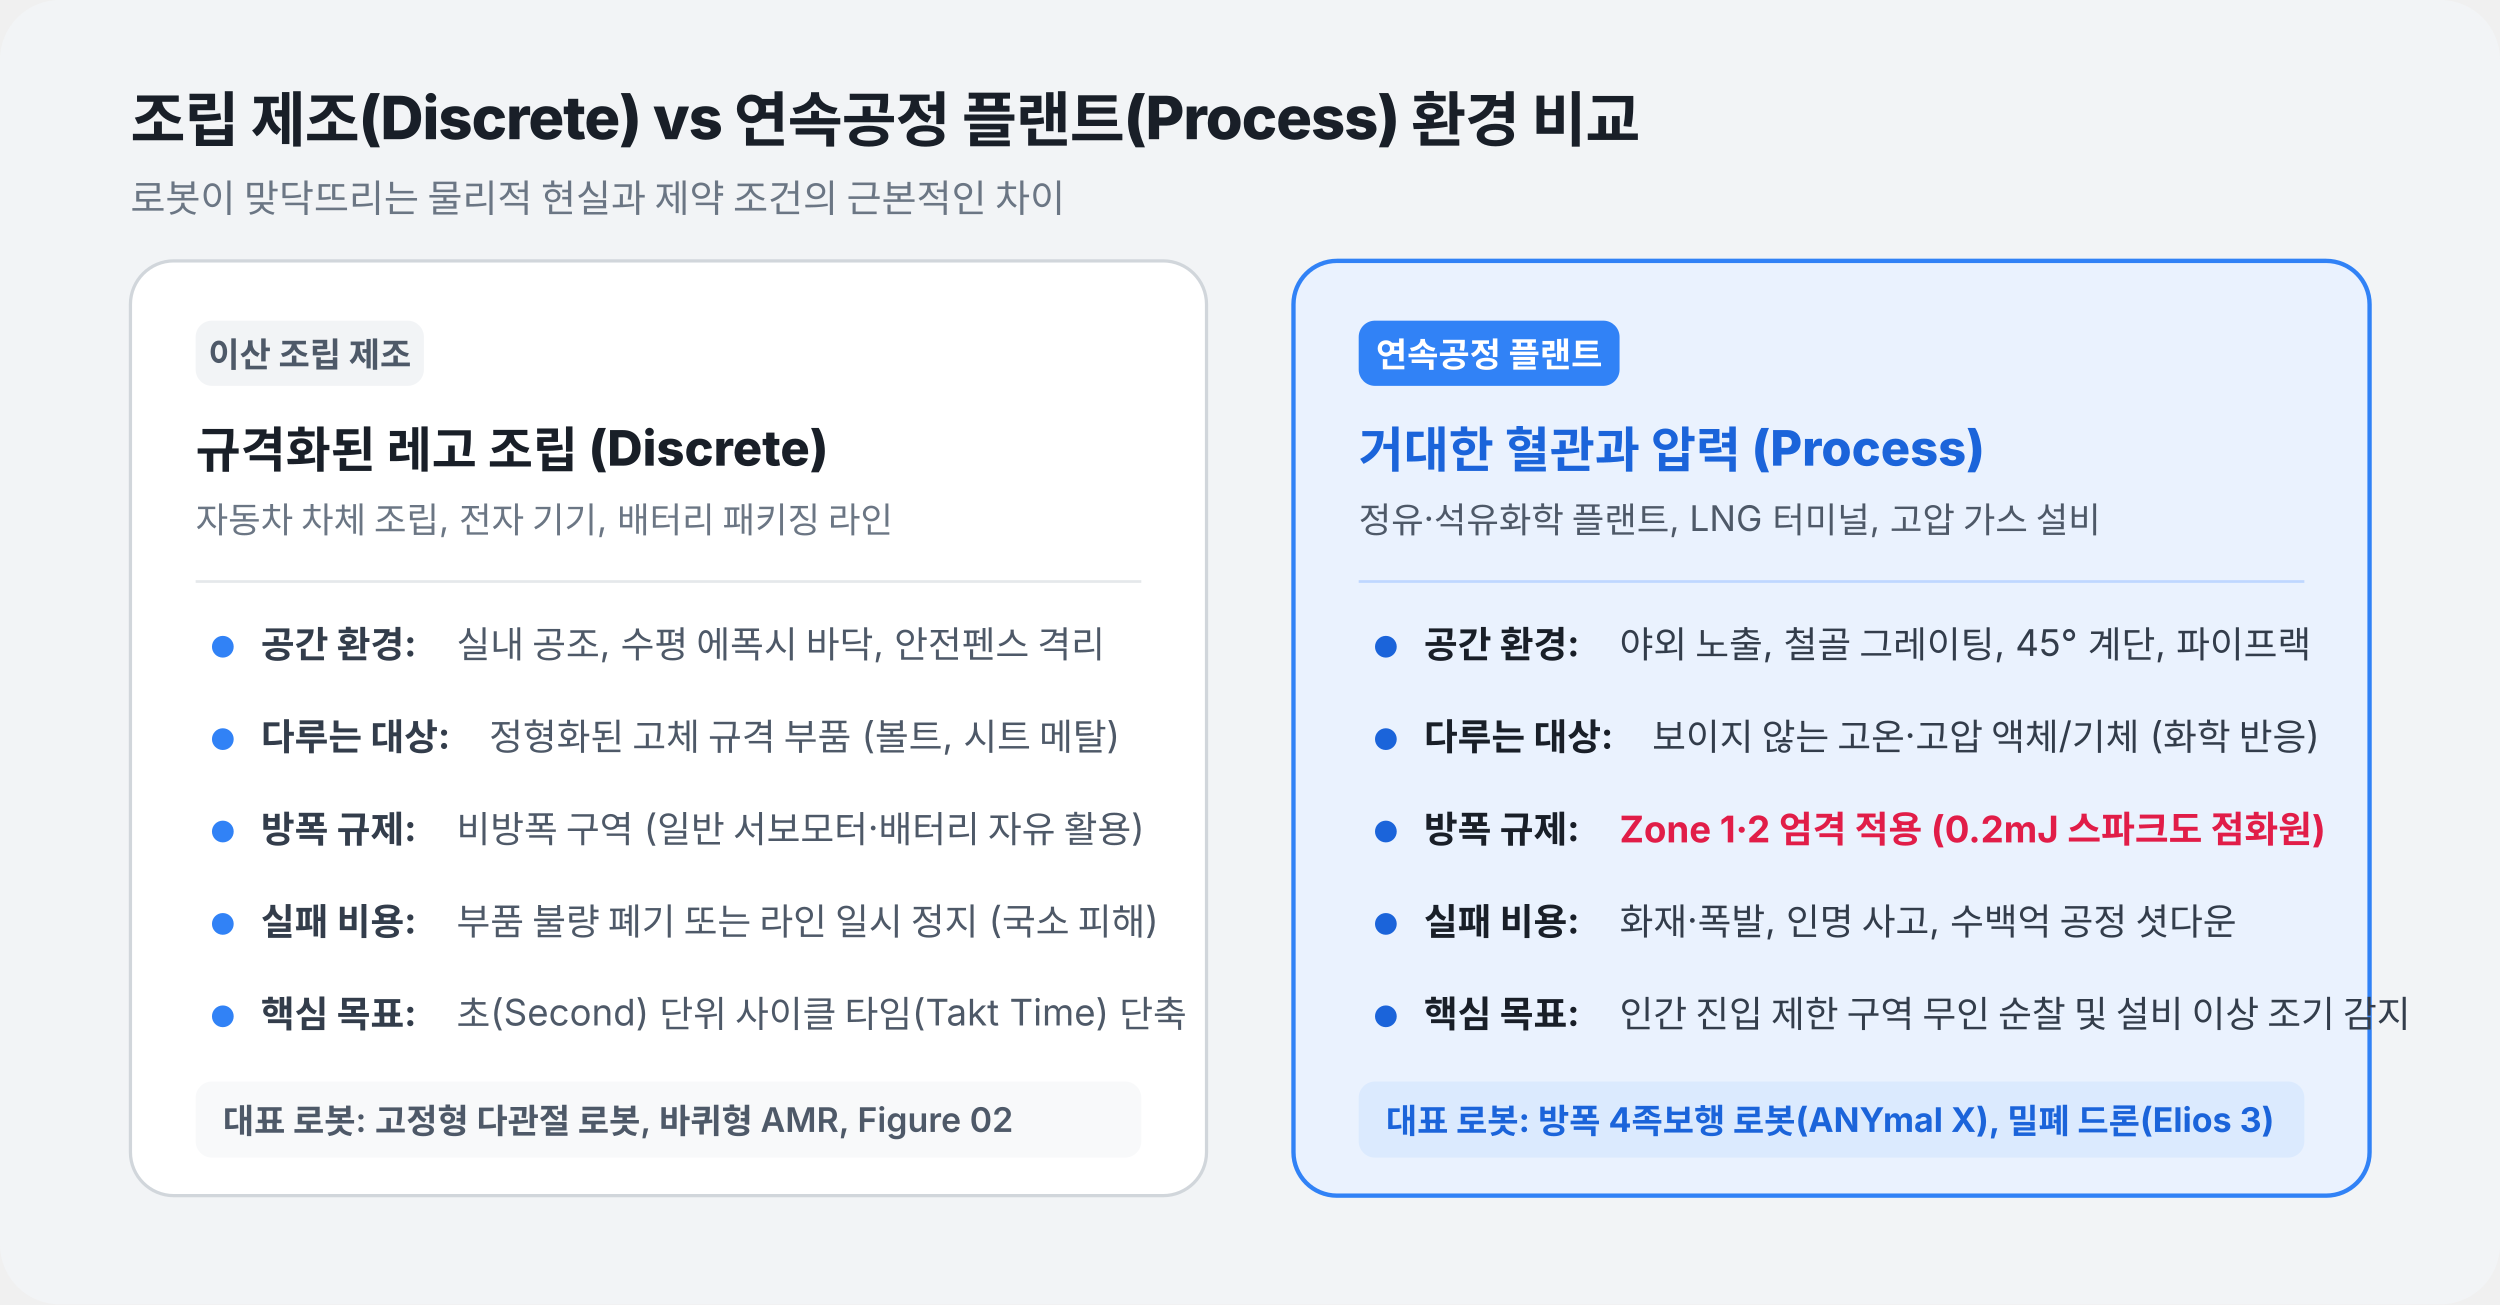
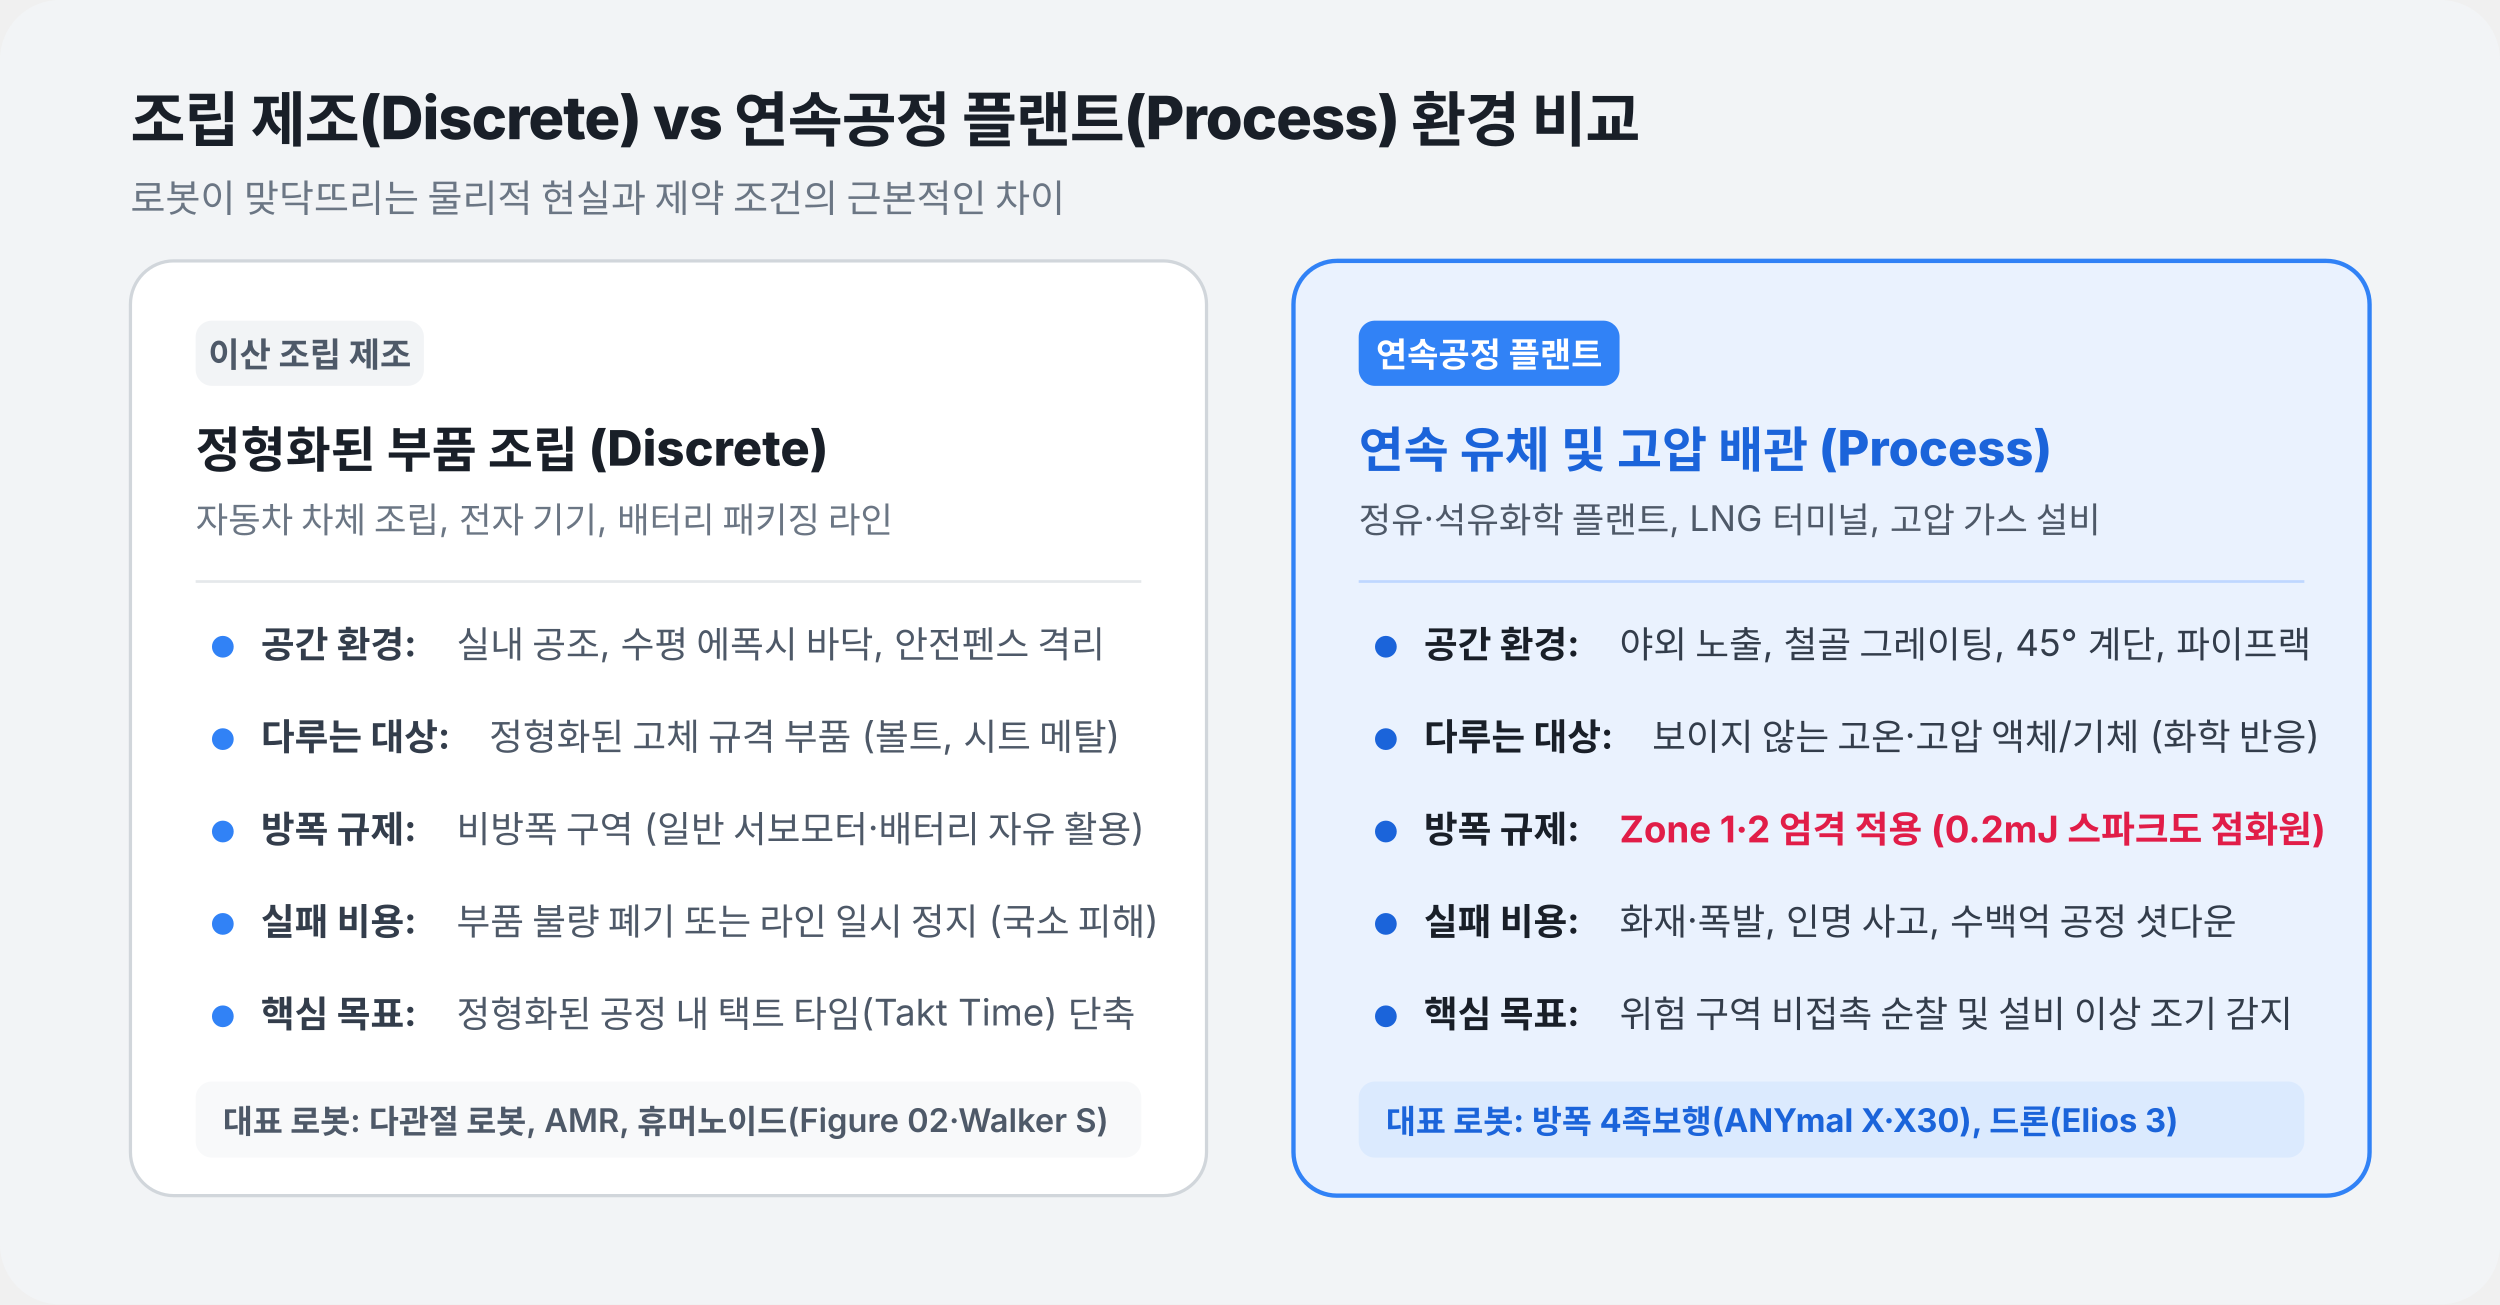
<svg xmlns="http://www.w3.org/2000/svg" viewBox="0 0 920 480" width="100%" font-family="Pretendard, -apple-system, BlinkMacSystemFont, 'Segoe UI', sans-serif">
  <rect width="920" height="480" rx="22" fill="#f2f4f6" />
  <text x="48" y="52" font-size="22" font-weight="800" fill="#191f28" letter-spacing="-0.4">조립 제조(Discrete) vs 연속공정 플랜트(Process) 환경 비교</text>
  <text x="48" y="78" font-size="14" fill="#6b7684">로봇이 맞닥뜨리는 물리적 현실과 제약 조건의 근본적인 차이</text>
  <rect x="48" y="96" width="396" height="344" rx="16" fill="#ffffff" stroke="#d1d6db" stroke-width="1.2" />
  <rect x="72" y="118" width="84" height="24" rx="6" fill="#f2f4f6" />
  <text x="114" y="135" font-size="12.5" font-weight="700" fill="#4e5968" text-anchor="middle">이산 조립 제조</text>
-   <text x="72" y="172" font-size="18" font-weight="800" fill="#191f28">규격화된 레고 조립 (Discrete)</text>
+   <text x="72" y="172" font-size="18" font-weight="800" fill="#191f28">정형화된 부품 조립 (Discrete)</text>
  <text x="72" y="196" font-size="13" fill="#6b7684">자동차 차체 조립, 전자 기기, 배터리 패키징 라인</text>
  <line x1="72" y1="214" x2="420" y2="214" stroke="#e5e8eb" stroke-width="1" />
  <circle cx="82" cy="238" r="4" fill="#3182f6" />
  <text x="96" y="242" font-size="13.5" font-weight="700" fill="#333d4b">공간 환경:</text>
  <text x="168" y="242" font-size="13.5" fill="#4e5968">실내 공조, 수평 에폭시 바닥, 안전펜스 격리</text>
  <circle cx="82" cy="272" r="4" fill="#3182f6" />
  <text x="96" y="276" font-size="13.5" font-weight="700" fill="#333d4b">다루는 대상:</text>
  <text x="180" y="276" font-size="13.5" fill="#4e5968">정형화된 고체 규격 부품 (볼트, 시트 메탈)</text>
  <circle cx="82" cy="306" r="4" fill="#3182f6" />
  <text x="96" y="310" font-size="13.5" font-weight="700" fill="#333d4b">방폭 규제:</text>
  <text x="168" y="310" font-size="13.5" fill="#4e5968">비방폭 구역 (일반 서보모터·배터리 자유 활용)</text>
  <circle cx="82" cy="340" r="4" fill="#3182f6" />
  <text x="96" y="344" font-size="13.5" font-weight="700" fill="#333d4b">실패 비용:</text>
  <text x="168" y="344" font-size="13.5" fill="#4e5968">부품 불량 폐기 또는 라인 일시 정지 (국소 피해)</text>
  <circle cx="82" cy="374" r="4" fill="#3182f6" />
  <text x="96" y="378" font-size="13.5" font-weight="700" fill="#333d4b">핵심 목표:</text>
-   <text x="168" y="378" font-size="13.5" fill="#4e5968">초(Second) 단위 사이클 타임(Takt Time) 단축</text>
+   <text x="168" y="378" font-size="13.5" fill="#4e5968">정형화된 공정 내 택트 타임(Takt Time) 단축</text>
  <rect x="72" y="398" width="348" height="28" rx="6" fill="#f8f9fa" />
-   <text x="82" y="417" font-size="12.5" font-weight="600" fill="#4e5968">대표 로봇: 고정형 다관절 로봇, 바퀴형 AMR, Figure 02</text>
+   <text x="82" y="417" font-size="12" font-weight="600" fill="#4e5968">대표 로봇: 다관절 로봇, AMR, 휴머노이드(Figure 02·Walker S)</text>
  <rect x="476" y="96" width="396" height="344" rx="16" fill="#eaf2fe" stroke="#3182f6" stroke-width="1.6" />
  <rect x="500" y="118" width="96" height="24" rx="6" fill="#3182f6" />
  <text x="548" y="135" font-size="12.5" font-weight="700" fill="#ffffff" text-anchor="middle">연속공정 플랜트</text>
-   <text x="500" y="172" font-size="18" font-weight="800" fill="#1b64da">거대한 혈관과 압력 (Process)</text>
+   <text x="500" y="172" font-size="18" font-weight="800" fill="#1b64da">연속 유체 및 고압 배관 (Process)</text>
  <text x="500" y="196" font-size="13" fill="#4e5968">정유·석유화학 플랜트, LNG 터미널, 고압 가스 설비</text>
  <line x1="500" y1="214" x2="848" y2="214" stroke="#bfd7ff" stroke-width="1" />
  <circle cx="510" cy="238" r="4" fill="#1b64da" />
  <text x="524" y="242" font-size="13.5" font-weight="700" fill="#191f28">공간 환경:</text>
  <text x="596" y="242" font-size="13.5" fill="#333d4b">야외 노출, 철골 그레이팅, 45° 계단, 파이프랙</text>
  <circle cx="510" cy="272" r="4" fill="#1b64da" />
  <text x="524" y="276" font-size="13.5" font-weight="700" fill="#191f28">다루는 대상:</text>
  <text x="608" y="276" font-size="13.5" fill="#333d4b">보이지 않는 고온·고압 액체/기체 (화학 반응)</text>
  <circle cx="510" cy="306" r="4" fill="#1b64da" />
  <text x="524" y="310" font-size="13.5" font-weight="700" fill="#191f28">방폭 규제:</text>
  <text x="596" y="310" font-size="13.5" font-weight="700" fill="#e11d48">Zone 1·2 엄격 적용 (0.2mJ 스파크도 점화원)</text>
  <circle cx="510" cy="340" r="4" fill="#1b64da" />
  <text x="524" y="344" font-size="13.5" font-weight="700" fill="#191f28">실패 비용:</text>
  <text x="596" y="344" font-size="13.5" fill="#333d4b">화재·폭발, 인명 사고, 수백억 공정 셧다운</text>
  <circle cx="510" cy="374" r="4" fill="#1b64da" />
  <text x="524" y="378" font-size="13.5" font-weight="700" fill="#191f28">핵심 목표:</text>
-   <text x="596" y="378" font-size="13.5" fill="#333d4b">인간 진입 제한 구역 무인 순찰 및 설비 이상 조기 감지</text>
+   <text x="596" y="378" font-size="13.5" fill="#333d4b">위험 구역 비접촉 순찰 및 설비 이상 조기 감지</text>
  <rect x="500" y="398" width="348" height="28" rx="6" fill="#dbeafe" />
-   <text x="510" y="417" font-size="12.5" font-weight="700" fill="#1b64da">대표 로봇: 방폭 4족보행 로봇(ANYmal X), 밀폐 드론(Elios 3)</text>
+   <text x="510" y="417" font-size="12" font-weight="700" fill="#1b64da">대표 로봇: 방폭 4족보행(ANYmal X·X30), 드론(Elios 3)</text>
</svg>
